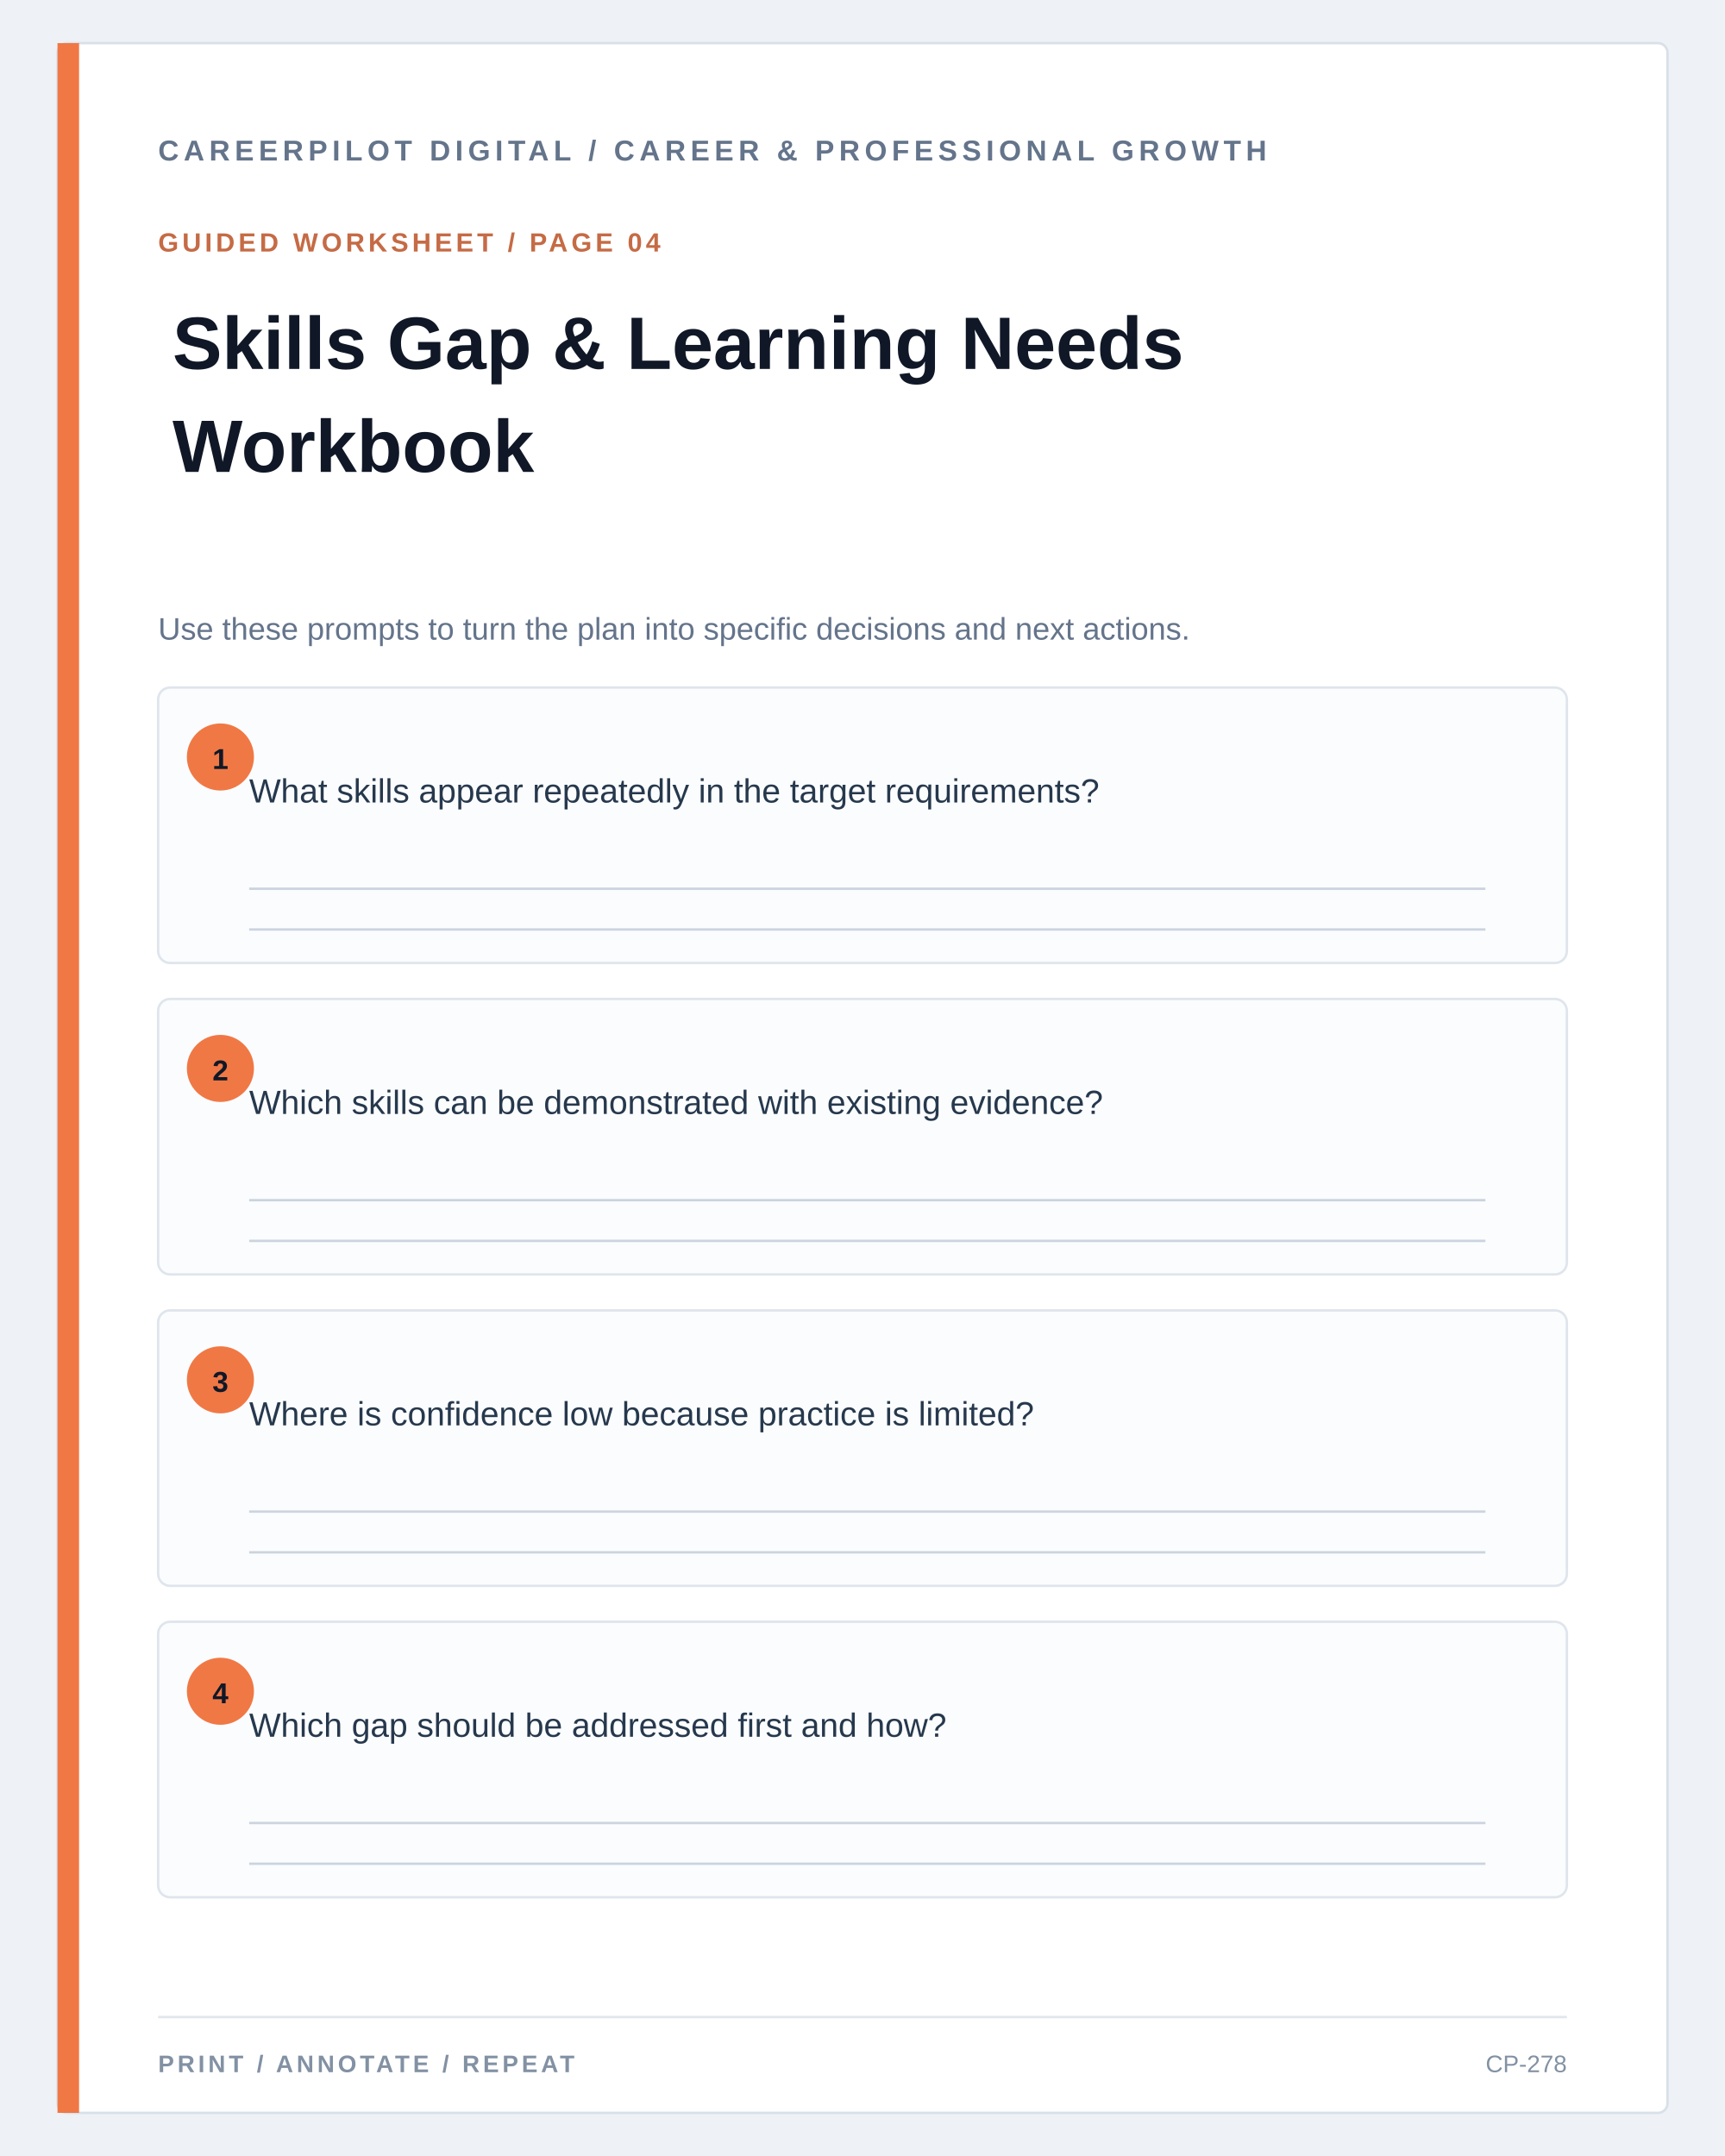
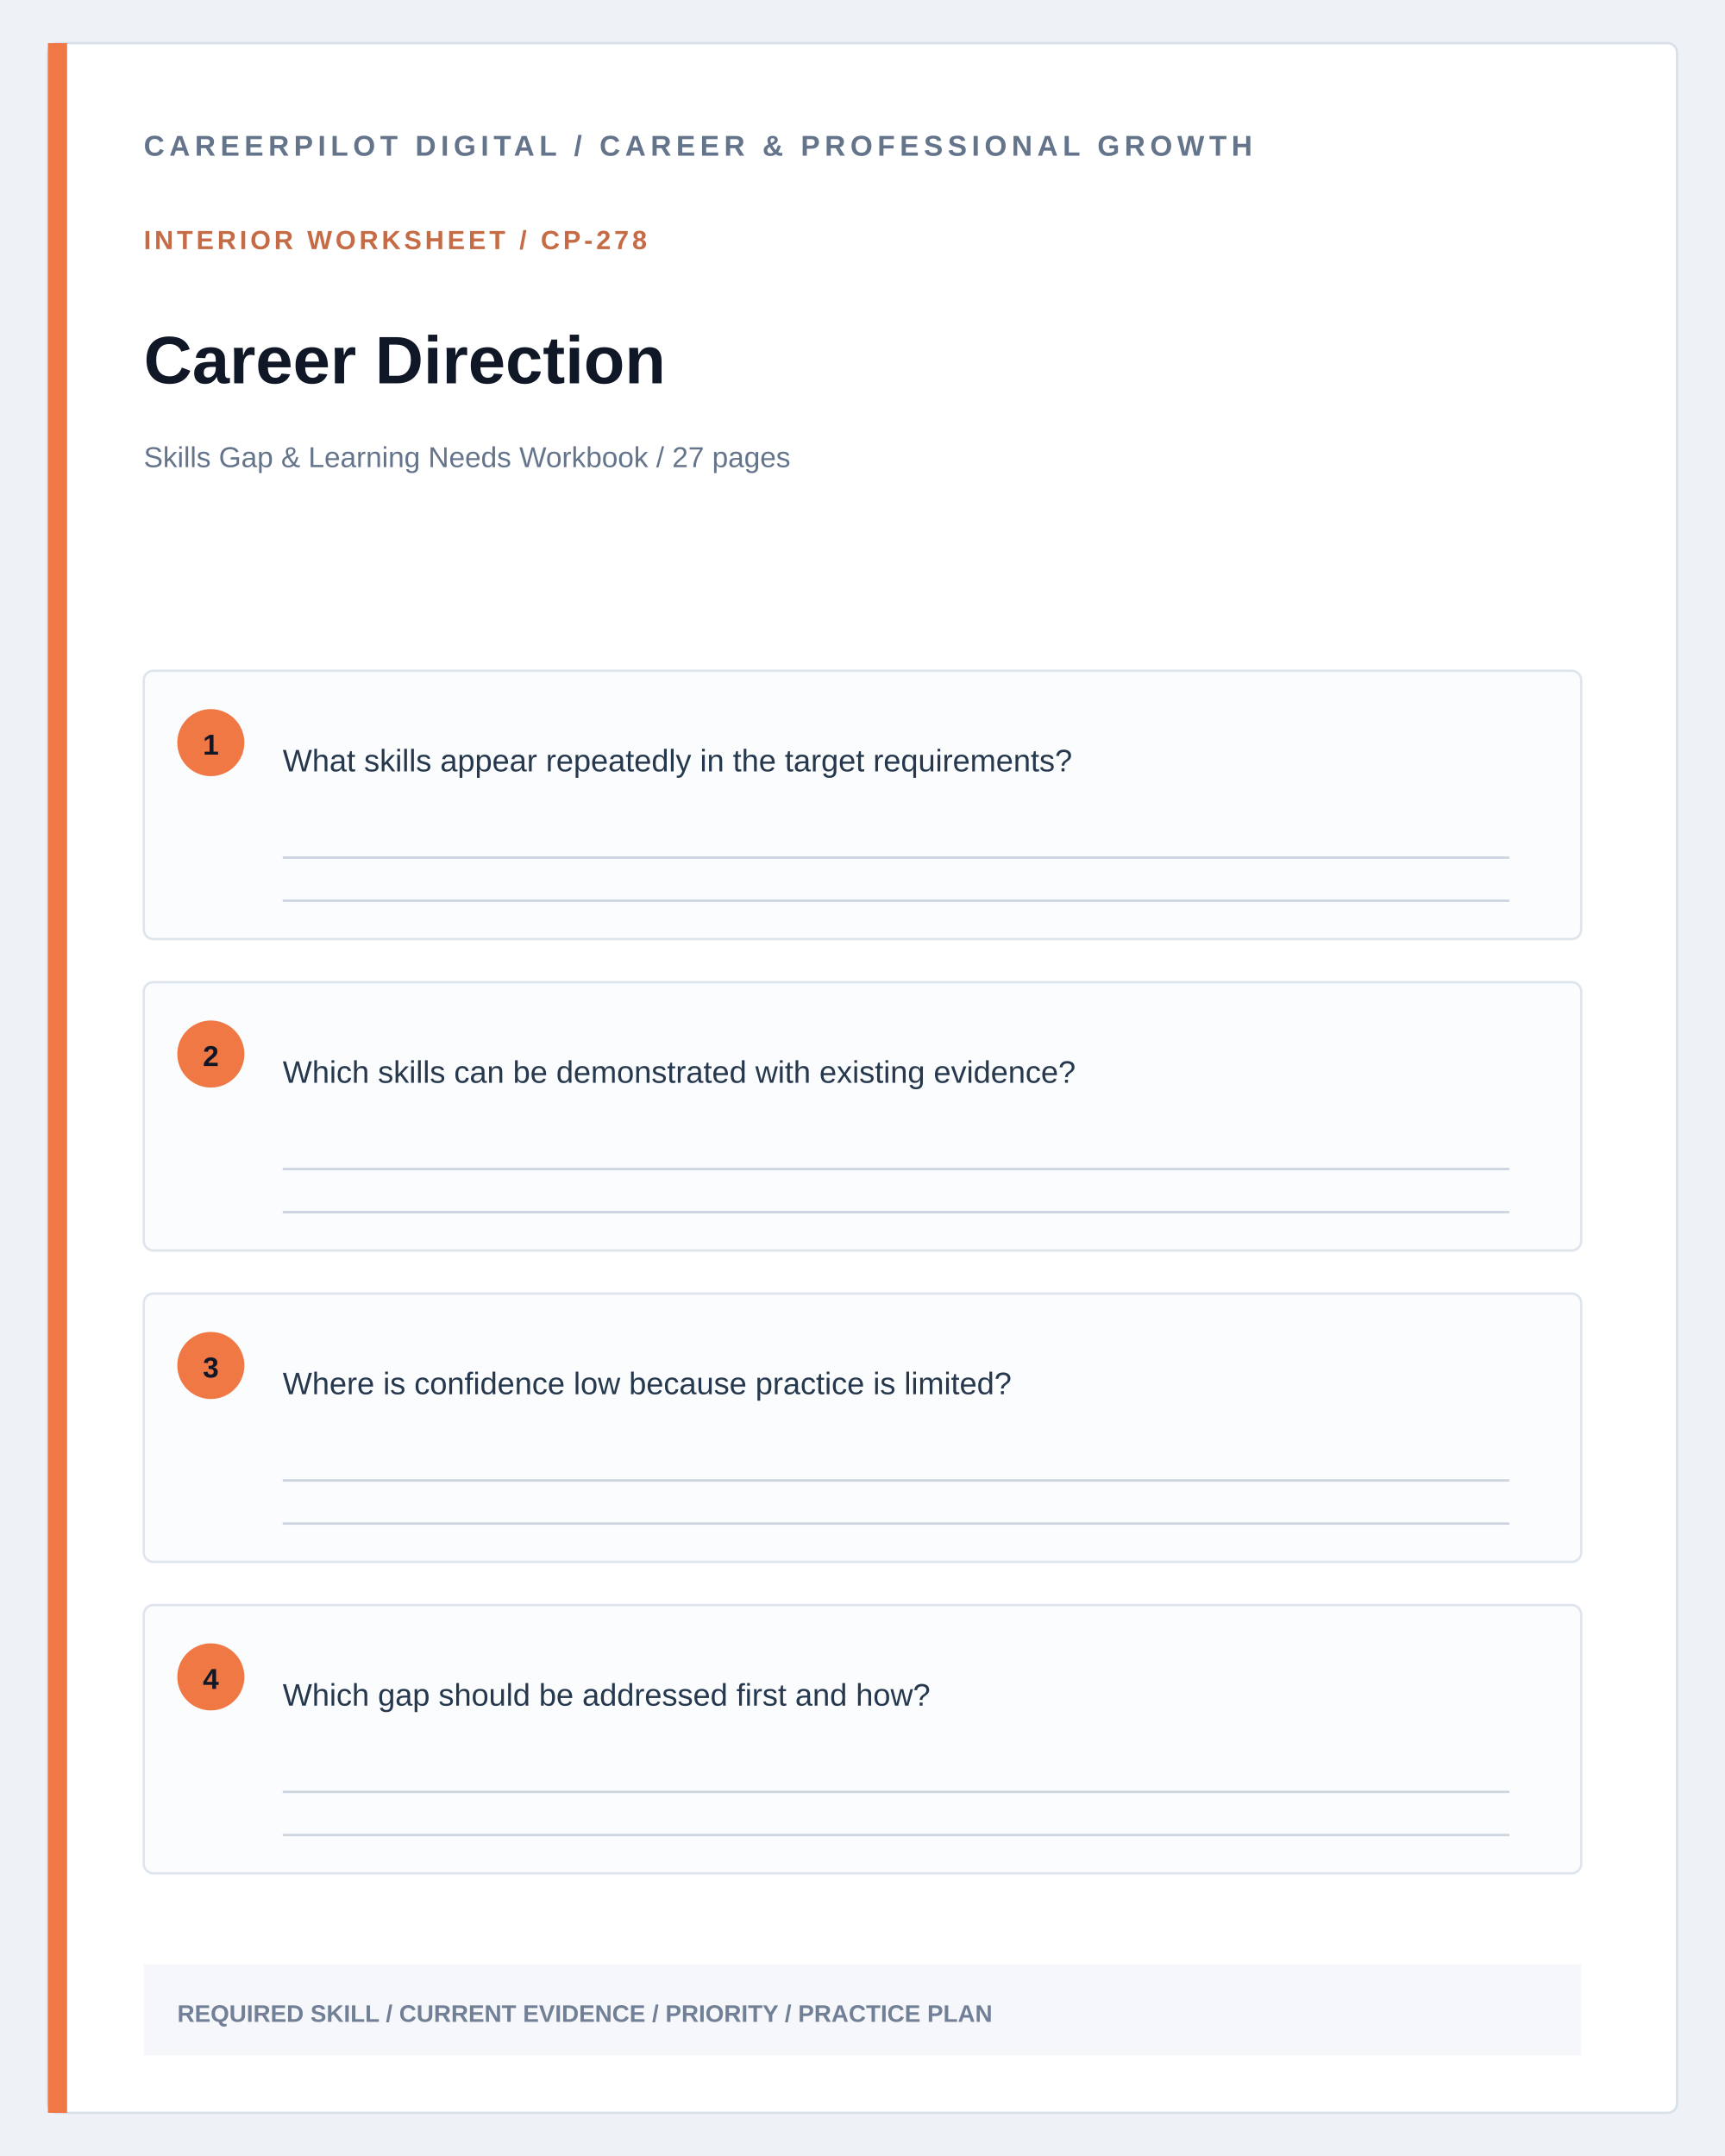
- <svg xmlns="http://www.w3.org/2000/svg" width="720" height="900" viewBox="0 0 720 900" role="img" aria-label="Skills Gap &amp; Learning Needs Workbook guided worksheet interior page">
+ <svg xmlns="http://www.w3.org/2000/svg" width="720" height="900" viewBox="0 0 720 900">
  <rect width="720" height="900" fill="#eef1f5" />
-   <rect x="24" y="18" width="672" height="864" rx="4" fill="#ffffff" stroke="#d8e0e9" />
-   <rect x="24" y="18" width="9" height="864" fill="#f07845" />
-   <text x="66" y="67" font-family="Arial,sans-serif" font-size="12" font-weight="700" letter-spacing="2" fill="#64748b">CAREERPILOT DIGITAL  /  CAREER &amp; PROFESSIONAL GROWTH</text>
-   <text x="66" y="105" font-family="Arial,sans-serif" font-size="11" font-weight="700" letter-spacing="1.5" fill="#c56b45">GUIDED WORKSHEET  /  PAGE 04</text>
-   <text x="72" y="154" font-family="Arial,Helvetica,sans-serif" font-size="31" font-weight="700" fill="#101827">Skills Gap &amp; Learning Needs</text>
-   <text x="72" y="197" font-family="Arial,Helvetica,sans-serif" font-size="31" font-weight="700" fill="#101827">Workbook</text>
-   <text x="66" y="267" font-family="Arial,sans-serif" font-size="13" fill="#64748b">Use these prompts to turn the plan into specific decisions and next actions.</text>
-   <rect x="66" y="287" width="588" height="115" rx="5" fill="#fbfcfd" stroke="#dfe5ec" />
-   <circle cx="92" cy="316" r="14" fill="#f07845" />
-   <text x="92" y="321" text-anchor="middle" font-family="Arial,sans-serif" font-size="12" font-weight="700" fill="#101827">1</text>
-   <text x="104" y="335" font-family="Arial,Helvetica,sans-serif" font-size="14" fill="#26384d">What skills appear repeatedly in the target requirements?</text>
-   <line x1="104" y1="371" x2="620" y2="371" stroke="#cbd4df" />
-   <line x1="104" y1="388" x2="620" y2="388" stroke="#cbd4df" />
-   <rect x="66" y="417" width="588" height="115" rx="5" fill="#fbfcfd" stroke="#dfe5ec" />
-   <circle cx="92" cy="446" r="14" fill="#f07845" />
-   <text x="92" y="451" text-anchor="middle" font-family="Arial,sans-serif" font-size="12" font-weight="700" fill="#101827">2</text>
-   <text x="104" y="465" font-family="Arial,Helvetica,sans-serif" font-size="14" fill="#26384d">Which skills can be demonstrated with existing evidence?</text>
-   <line x1="104" y1="501" x2="620" y2="501" stroke="#cbd4df" />
-   <line x1="104" y1="518" x2="620" y2="518" stroke="#cbd4df" />
-   <rect x="66" y="547" width="588" height="115" rx="5" fill="#fbfcfd" stroke="#dfe5ec" />
-   <circle cx="92" cy="576" r="14" fill="#f07845" />
-   <text x="92" y="581" text-anchor="middle" font-family="Arial,sans-serif" font-size="12" font-weight="700" fill="#101827">3</text>
-   <text x="104" y="595" font-family="Arial,Helvetica,sans-serif" font-size="14" fill="#26384d">Where is confidence low because practice is limited?</text>
-   <line x1="104" y1="631" x2="620" y2="631" stroke="#cbd4df" />
-   <line x1="104" y1="648" x2="620" y2="648" stroke="#cbd4df" />
-   <rect x="66" y="677" width="588" height="115" rx="5" fill="#fbfcfd" stroke="#dfe5ec" />
-   <circle cx="92" cy="706" r="14" fill="#f07845" />
-   <text x="92" y="711" text-anchor="middle" font-family="Arial,sans-serif" font-size="12" font-weight="700" fill="#101827">4</text>
-   <text x="104" y="725" font-family="Arial,Helvetica,sans-serif" font-size="14" fill="#26384d">Which gap should be addressed first and how?</text>
-   <line x1="104" y1="761" x2="620" y2="761" stroke="#cbd4df" />
-   <line x1="104" y1="778" x2="620" y2="778" stroke="#cbd4df" />
-   <line x1="66" y1="842" x2="654" y2="842" stroke="#e1e6ed" />
-   <text x="66" y="865" font-family="Arial,sans-serif" font-size="10" font-weight="600" letter-spacing="1.4" fill="#8291a3">PRINT  /  ANNOTATE  /  REPEAT</text>
-   <text x="654" y="865" text-anchor="end" font-family="Arial,sans-serif" font-size="10" fill="#8291a3">CP-278</text>
+   <rect x="20" y="18" width="680" height="864" rx="4" fill="#fff" stroke="#d8e0e9" />
+   <rect x="20" y="18" width="8" height="864" fill="#f07845" />
+   <text x="60" y="65" font-family="Arial" font-size="12" font-weight="700" letter-spacing="2" fill="#64748b">CAREERPILOT DIGITAL / CAREER &amp; PROFESSIONAL GROWTH</text>
+   <text x="60" y="104" font-family="Arial" font-size="11" font-weight="700" letter-spacing="1.4" fill="#c56b45">INTERIOR WORKSHEET / CP-278</text>
+   <text x="60" y="160" font-family="Arial" font-size="28" font-weight="700" fill="#101827">Career Direction</text>
+   <text x="60" y="195" font-family="Arial" font-size="12" fill="#64748b">Skills Gap &amp; Learning Needs Workbook / 27 pages</text>
+   <rect x="60" y="280" width="600" height="112" rx="4" fill="#fbfcfd" stroke="#dfe5ec" />
+   <circle cx="88" cy="310" r="14" fill="#f07845" />
+   <text x="88" y="315" text-anchor="middle" font-family="Arial" font-size="12" font-weight="700" fill="#101827">1</text>
+   <text x="118" y="322" font-family="Arial" font-size="13" fill="#26384d">What skills appear repeatedly in the target requirements?</text>
+   <line x1="118" y1="358" x2="630" y2="358" stroke="#cbd4df" />
+   <line x1="118" y1="376" x2="630" y2="376" stroke="#cbd4df" />
+   <rect x="60" y="410" width="600" height="112" rx="4" fill="#fbfcfd" stroke="#dfe5ec" />
+   <circle cx="88" cy="440" r="14" fill="#f07845" />
+   <text x="88" y="445" text-anchor="middle" font-family="Arial" font-size="12" font-weight="700" fill="#101827">2</text>
+   <text x="118" y="452" font-family="Arial" font-size="13" fill="#26384d">Which skills can be demonstrated with existing evidence?</text>
+   <line x1="118" y1="488" x2="630" y2="488" stroke="#cbd4df" />
+   <line x1="118" y1="506" x2="630" y2="506" stroke="#cbd4df" />
+   <rect x="60" y="540" width="600" height="112" rx="4" fill="#fbfcfd" stroke="#dfe5ec" />
+   <circle cx="88" cy="570" r="14" fill="#f07845" />
+   <text x="88" y="575" text-anchor="middle" font-family="Arial" font-size="12" font-weight="700" fill="#101827">3</text>
+   <text x="118" y="582" font-family="Arial" font-size="13" fill="#26384d">Where is confidence low because practice is limited?</text>
+   <line x1="118" y1="618" x2="630" y2="618" stroke="#cbd4df" />
+   <line x1="118" y1="636" x2="630" y2="636" stroke="#cbd4df" />
+   <rect x="60" y="670" width="600" height="112" rx="4" fill="#fbfcfd" stroke="#dfe5ec" />
+   <circle cx="88" cy="700" r="14" fill="#f07845" />
+   <text x="88" y="705" text-anchor="middle" font-family="Arial" font-size="12" font-weight="700" fill="#101827">4</text>
+   <text x="118" y="712" font-family="Arial" font-size="13" fill="#26384d">Which gap should be addressed first and how?</text>
+   <line x1="118" y1="748" x2="630" y2="748" stroke="#cbd4df" />
+   <line x1="118" y1="766" x2="630" y2="766" stroke="#cbd4df" />
+   <rect x="60" y="820" width="600" height="38" fill="#f5f7fa" />
+   <text x="74" y="844" font-family="Arial" font-size="10" font-weight="700" fill="#718096">REQUIRED SKILL / CURRENT EVIDENCE / PRIORITY / PRACTICE PLAN</text>
</svg>
